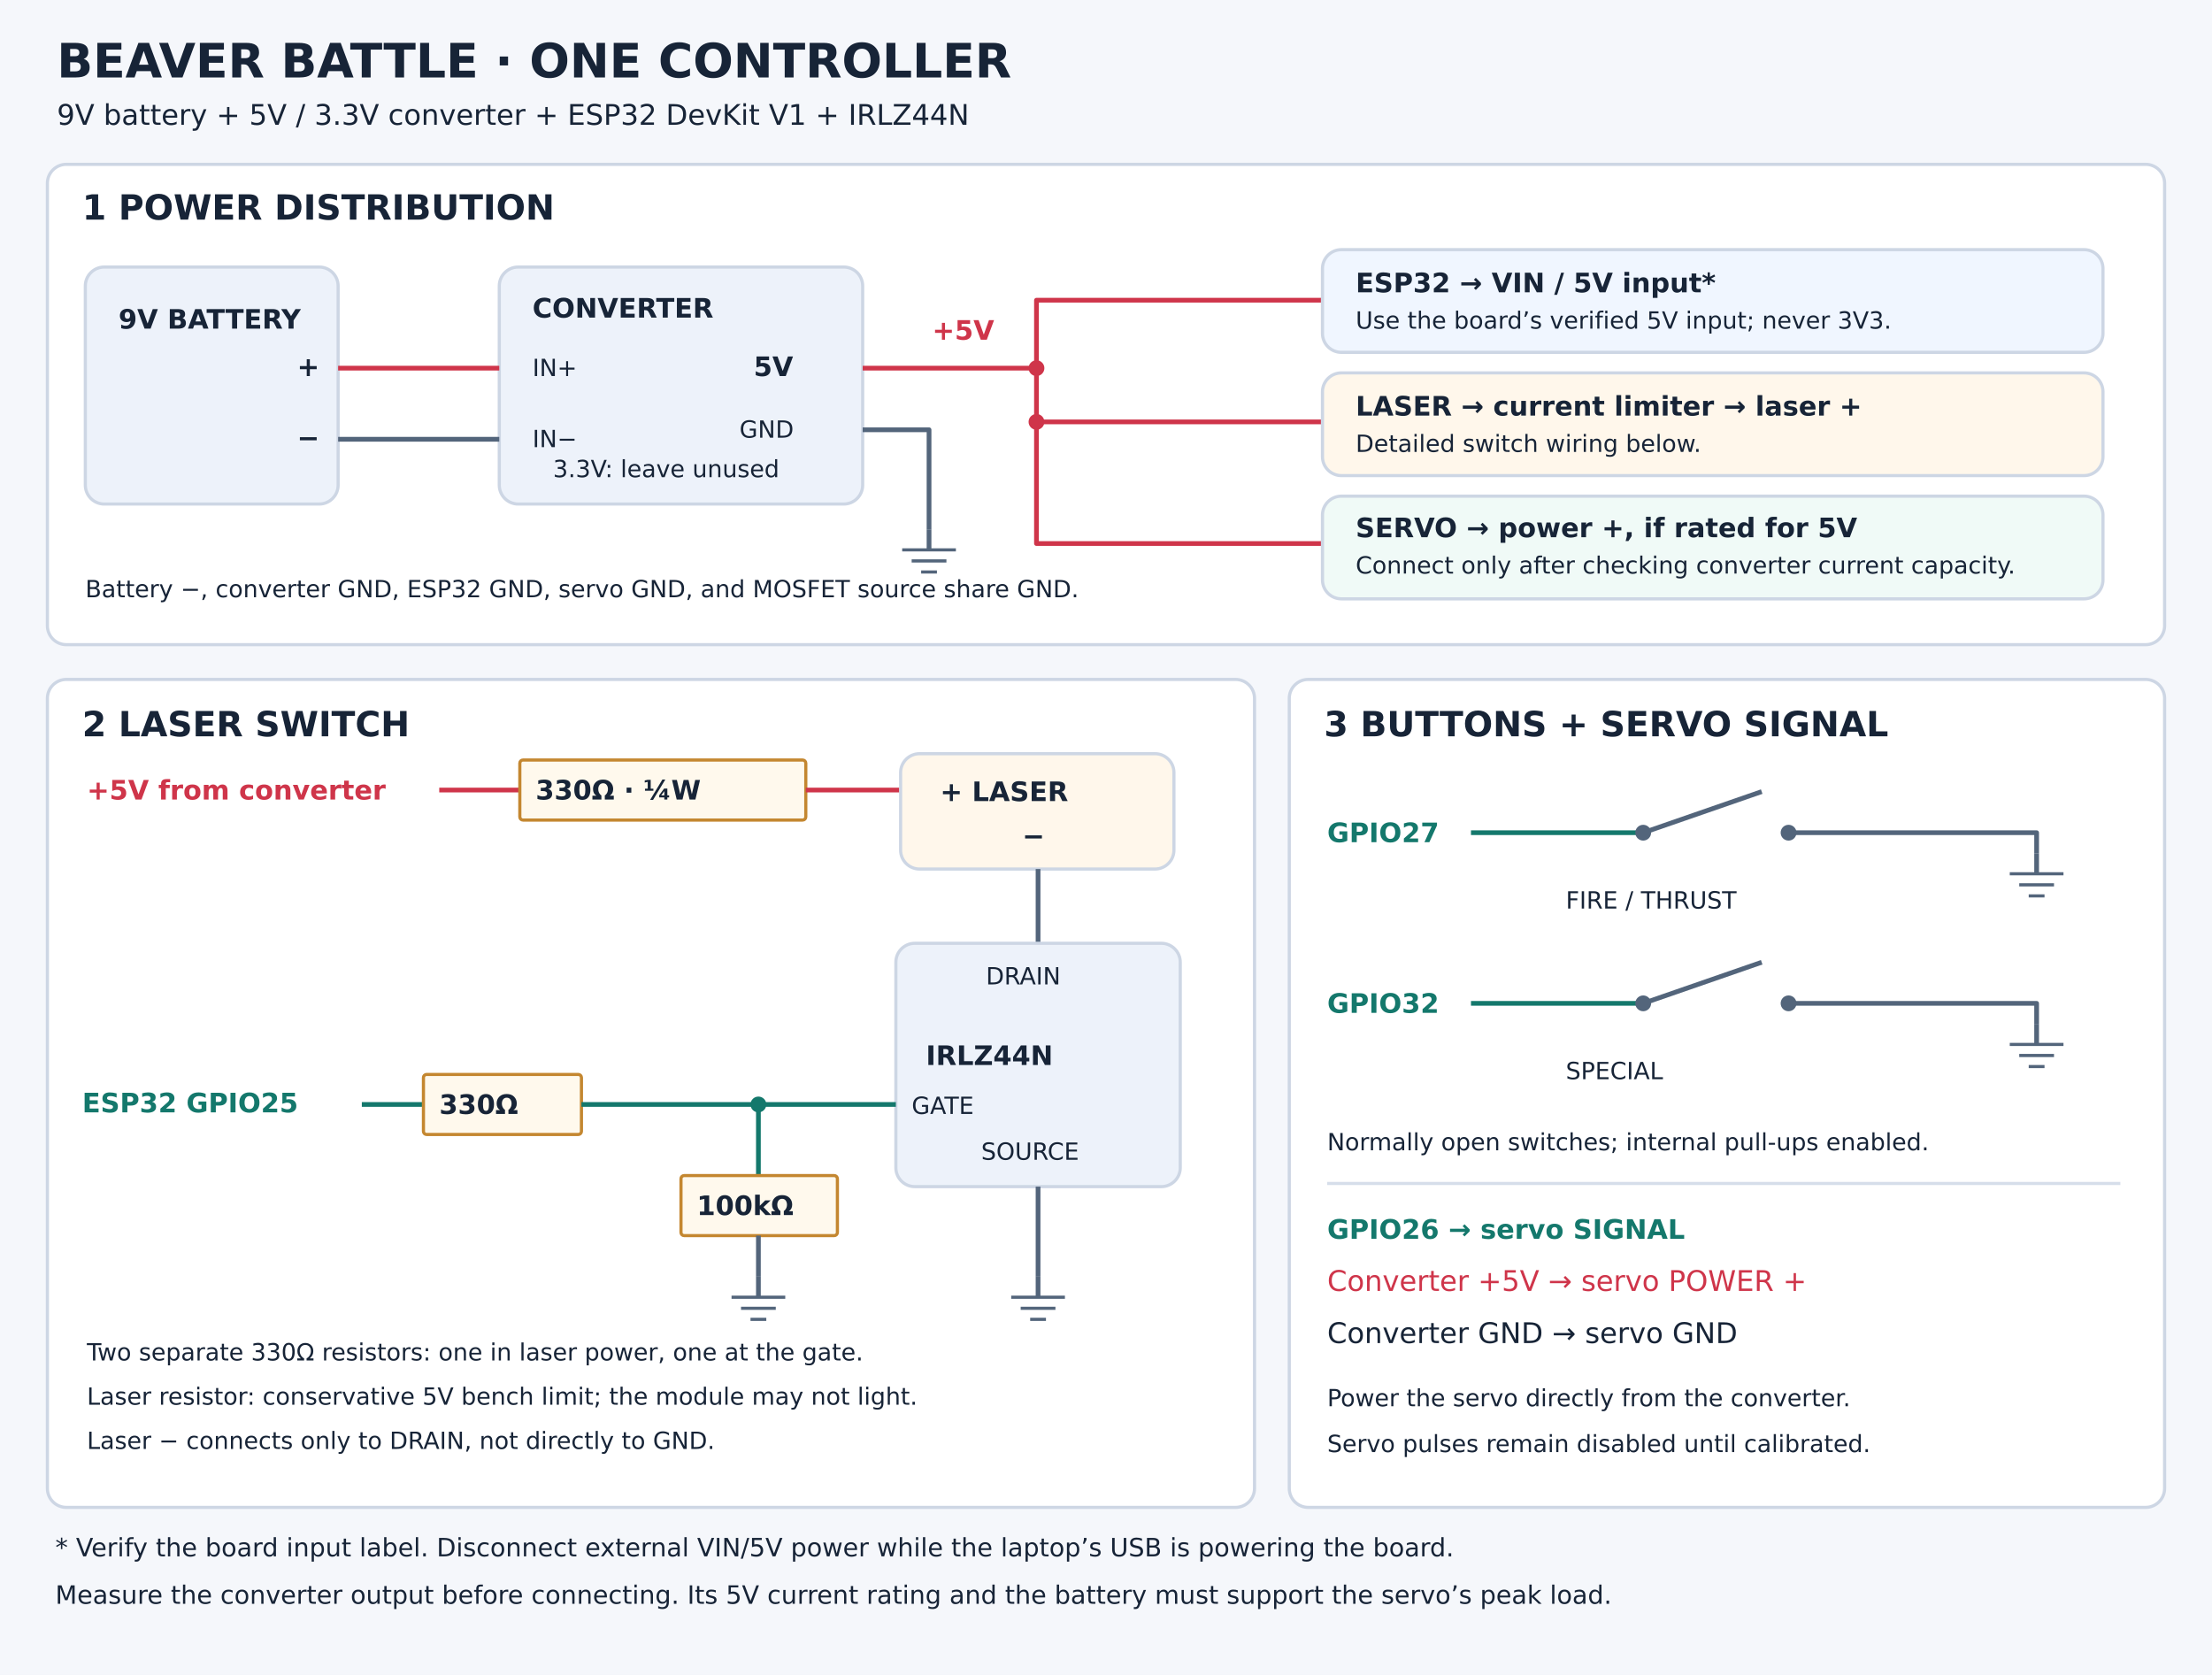
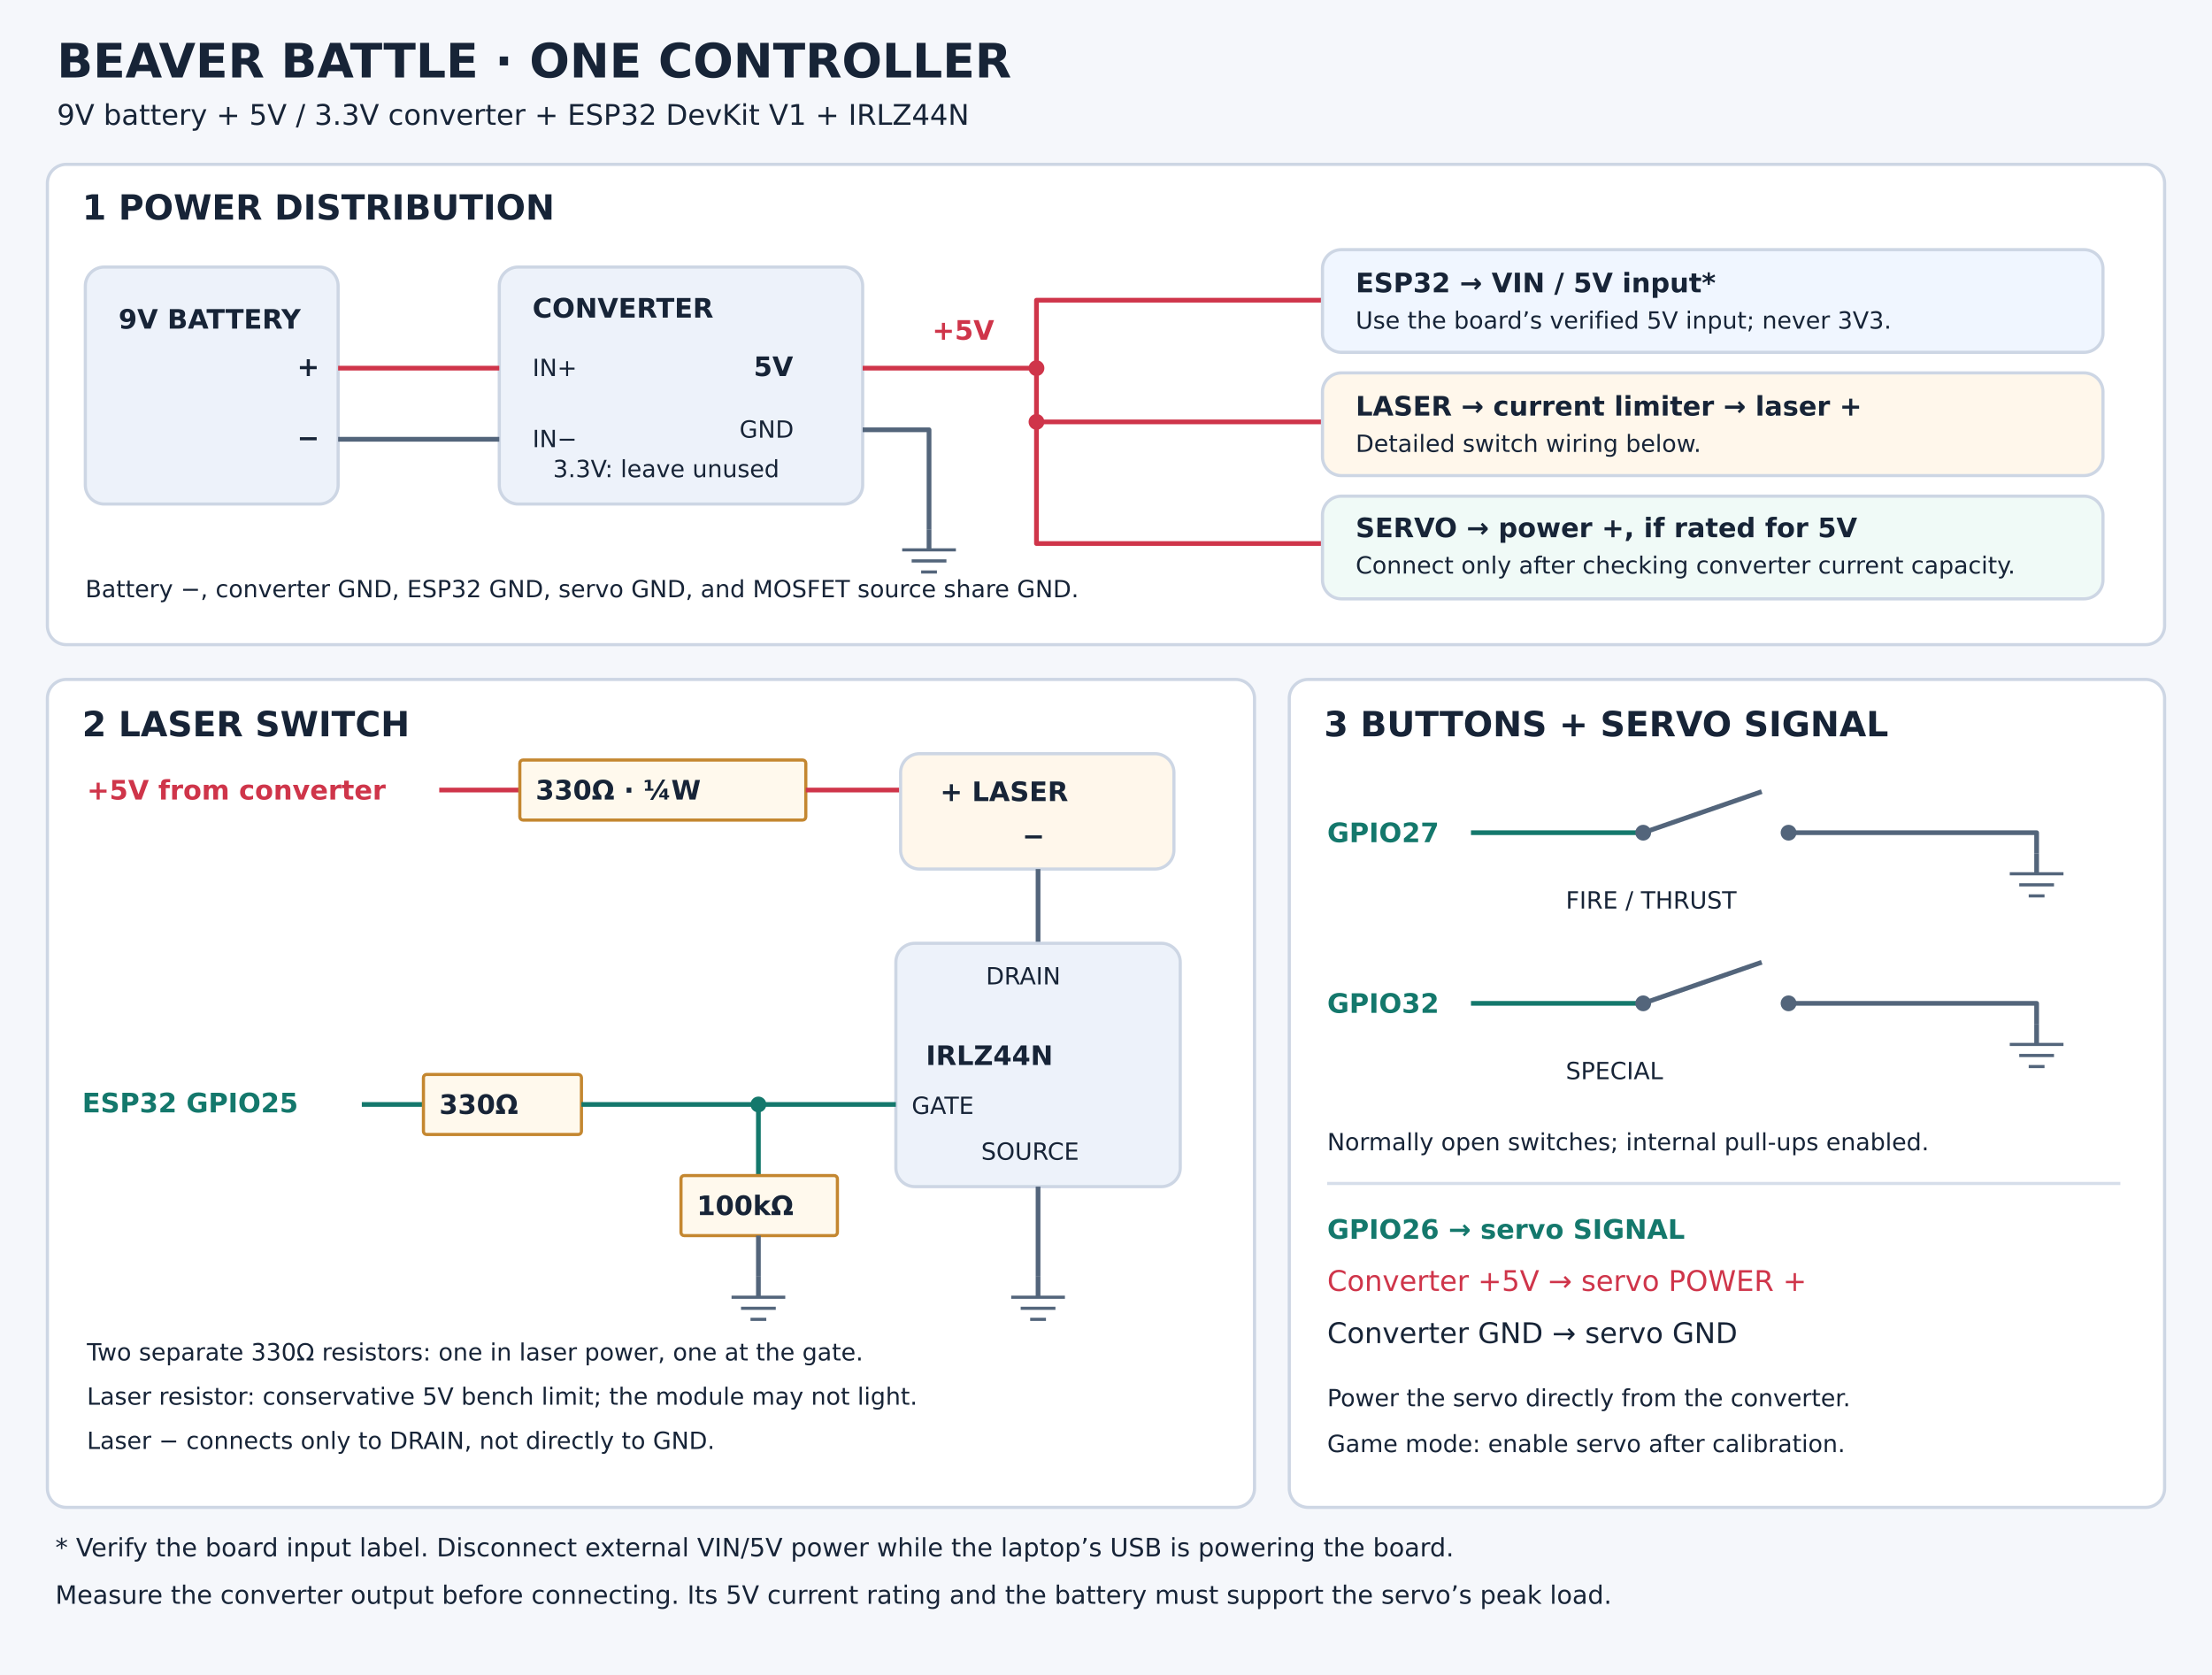
<svg xmlns="http://www.w3.org/2000/svg" width="1400" height="1060" viewBox="0 0 1400 1060">
  <rect width="1400" height="1060" fill="#f5f7fb" />
  <style>text{font-family:DejaVu Sans,sans-serif;fill:#172437}.title{font-size:30px;font-weight:700}.heading{font-size:22px;font-weight:700}.label{font-size:18px}.small{font-size:15px}.pin{font-size:17px;font-weight:700}.note{font-size:16px}</style>
  <text x="36" y="49" class="title">BEAVER BATTLE · ONE CONTROLLER</text>
  <text x="36" y="79" class="label">9V battery + 5V / 3.3V converter + ESP32 DevKit V1 + IRLZ44N</text>
  <rect x="30" y="104" width="1340" height="304" rx="12" fill="#ffffff" stroke="#cdd6e4" stroke-width="2" />
  <text x="52" y="139" class="heading">1  POWER DISTRIBUTION</text>
  <rect x="54" y="169" width="160" height="150" rx="12" fill="#edf2fa" stroke="#cdd6e4" stroke-width="2" />
  <text x="75" y="208" class="pin">9V BATTERY</text>
  <text x="188" y="238" class="pin">+</text>
  <text x="188" y="283" class="pin">−</text>
  <rect x="316" y="169" width="230" height="150" rx="12" fill="#edf2fa" stroke="#cdd6e4" stroke-width="2" />
  <text x="337" y="201" class="pin">CONVERTER</text>
  <text x="337" y="238" class="small">IN+</text>
  <text x="337" y="283" class="small">IN−</text>
  <text x="477" y="238" class="pin">5V</text>
  <text x="468" y="277" class="small">GND</text>
  <text x="350" y="302" class="small">3.3V: leave unused</text>
  <polyline points="214,233 316,233" fill="none" stroke="#cf354a" stroke-width="3" stroke-linejoin="round" />
  <polyline points="214,278 316,278" fill="none" stroke="#53657b" stroke-width="3" stroke-linejoin="round" />
  <polyline points="546,233 656,233 656,190 837,190" fill="none" stroke="#cf354a" stroke-width="3" stroke-linejoin="round" />
  <polyline points="656,233 656,267 837,267" fill="none" stroke="#cf354a" stroke-width="3" stroke-linejoin="round" />
  <polyline points="656,267 656,344 837,344" fill="none" stroke="#cf354a" stroke-width="3" stroke-linejoin="round" />
  <circle cx="656" cy="233" r="5" fill="#cf354a" />
  <circle cx="656" cy="267" r="5" fill="#cf354a" />
  <text x="590" y="215" class="pin" style="fill:#cf354a">+5V</text>
  <rect x="837" y="158" width="494" height="65" rx="12" fill="#f0f6ff" stroke="#cdd6e4" stroke-width="2" />
  <text x="858" y="185" class="pin">ESP32 → VIN / 5V input*</text>
  <text x="858" y="208" class="small">Use the board’s verified 5V input; never 3V3.</text>
  <rect x="837" y="236" width="494" height="65" rx="12" fill="#fff7eb" stroke="#cdd6e4" stroke-width="2" />
  <text x="858" y="263" class="pin">LASER → current limiter → laser +</text>
  <text x="858" y="286" class="small">Detailed switch wiring below.</text>
  <rect x="837" y="314" width="494" height="65" rx="12" fill="#f0faf7" stroke="#cdd6e4" stroke-width="2" />
  <text x="858" y="340" class="pin">SERVO → power +, if rated for 5V</text>
  <text x="858" y="363" class="small">Connect only after checking converter current capacity.</text>
  <polyline points="546,272 588,272 588,335" fill="none" stroke="#53657b" stroke-width="3" stroke-linejoin="round" />
  <polyline points="588,335 588,348" fill="none" stroke="#53657b" stroke-width="3" stroke-linejoin="round" />
  <polyline points="571,348 605,348" fill="none" stroke="#53657b" stroke-width="2" stroke-linejoin="round" />
  <polyline points="577,355 599,355" fill="none" stroke="#53657b" stroke-width="2" stroke-linejoin="round" />
  <polyline points="583,362 593,362" fill="none" stroke="#53657b" stroke-width="2" stroke-linejoin="round" />
  <text x="54" y="378" class="small">Battery −, converter GND, ESP32 GND, servo GND, and MOSFET source share GND.</text>
  <rect x="30" y="430" width="764" height="524" rx="12" fill="#ffffff" stroke="#cdd6e4" stroke-width="2" />
  <text x="52" y="466" class="heading">2  LASER SWITCH</text>
  <text x="55" y="506" class="pin" style="fill:#cf354a">+5V from converter</text>
  <polyline points="278,500 329,500" fill="none" stroke="#cf354a" stroke-width="3" stroke-linejoin="round" />
  <rect x="329" y="481" width="181" height="38" rx="2" fill="#fff9ed" stroke="#c48730" stroke-width="2" />
  <text x="339" y="506.0" class="pin">330Ω · ¼W</text>
  <polyline points="510,500 570,500" fill="none" stroke="#cf354a" stroke-width="3" stroke-linejoin="round" />
  <rect x="570" y="477" width="173" height="73" rx="12" fill="#fff7eb" stroke="#cdd6e4" stroke-width="2" />
  <text x="595" y="507" class="pin">+   LASER</text>
  <text x="647" y="535" class="pin">−</text>
  <polyline points="657,550 657,597" fill="none" stroke="#53657b" stroke-width="3" stroke-linejoin="round" />
  <rect x="567" y="597" width="180" height="154" rx="12" fill="#edf2fa" stroke="#cdd6e4" stroke-width="2" />
  <text x="586" y="674" class="pin">IRLZ44N</text>
  <text x="624" y="623" class="small">DRAIN</text>
  <text x="577" y="705" class="small">GATE</text>
  <text x="621" y="734" class="small">SOURCE</text>
  <polyline points="657,751 657,808" fill="none" stroke="#53657b" stroke-width="3" stroke-linejoin="round" />
  <polyline points="657,808 657,821" fill="none" stroke="#53657b" stroke-width="3" stroke-linejoin="round" />
  <polyline points="640,821 674,821" fill="none" stroke="#53657b" stroke-width="2" stroke-linejoin="round" />
  <polyline points="646,828 668,828" fill="none" stroke="#53657b" stroke-width="2" stroke-linejoin="round" />
  <polyline points="652,835 662,835" fill="none" stroke="#53657b" stroke-width="2" stroke-linejoin="round" />
  <text x="52" y="704" class="pin" style="fill:#14786c">ESP32 GPIO25</text>
  <polyline points="229,699 268,699" fill="none" stroke="#14786c" stroke-width="3" stroke-linejoin="round" />
  <rect x="268" y="680" width="100" height="38" rx="2" fill="#fff9ed" stroke="#c48730" stroke-width="2" />
  <text x="278" y="705.0" class="pin">330Ω</text>
  <polyline points="368,699 480,699 567,699" fill="none" stroke="#14786c" stroke-width="3" stroke-linejoin="round" />
  <circle cx="480" cy="699" r="5" fill="#14786c" />
  <polyline points="480,699 480,744" fill="none" stroke="#14786c" stroke-width="3" stroke-linejoin="round" />
  <rect x="431" y="744" width="99" height="38" rx="2" fill="#fff9ed" stroke="#c48730" stroke-width="2" />
  <text x="441" y="769.0" class="pin">100kΩ</text>
  <polyline points="480,782 480,808" fill="none" stroke="#53657b" stroke-width="3" stroke-linejoin="round" />
  <polyline points="480,808 480,821" fill="none" stroke="#53657b" stroke-width="3" stroke-linejoin="round" />
  <polyline points="463,821 497,821" fill="none" stroke="#53657b" stroke-width="2" stroke-linejoin="round" />
  <polyline points="469,828 491,828" fill="none" stroke="#53657b" stroke-width="2" stroke-linejoin="round" />
  <polyline points="475,835 485,835" fill="none" stroke="#53657b" stroke-width="2" stroke-linejoin="round" />
  <text x="55" y="861" class="small">Two separate 330Ω resistors: one in laser power, one at the gate.</text>
  <text x="55" y="889" class="small">Laser resistor: conservative 5V bench limit; the module may not light.</text>
  <text x="55" y="917" class="small">Laser − connects only to DRAIN, not directly to GND.</text>
  <rect x="816" y="430" width="554" height="524" rx="12" fill="#ffffff" stroke="#cdd6e4" stroke-width="2" />
  <text x="838" y="466" class="heading">3  BUTTONS + SERVO SIGNAL</text>
  <text x="840" y="533" class="pin" style="fill:#14786c">GPIO27</text>
  <polyline points="931,527 1040,527" fill="none" stroke="#14786c" stroke-width="3" stroke-linejoin="round" />
  <circle cx="1040" cy="527" r="5" fill="#53657b" />
  <circle cx="1132" cy="527" r="5" fill="#53657b" />
  <polyline points="1040,527 1115,501" fill="none" stroke="#53657b" stroke-width="3" stroke-linejoin="round" />
  <polyline points="1132,527 1289,527 1289,540" fill="none" stroke="#53657b" stroke-width="3" stroke-linejoin="round" />
  <polyline points="1289,540 1289,553" fill="none" stroke="#53657b" stroke-width="3" stroke-linejoin="round" />
  <polyline points="1272,553 1306,553" fill="none" stroke="#53657b" stroke-width="2" stroke-linejoin="round" />
  <polyline points="1278,560 1300,560" fill="none" stroke="#53657b" stroke-width="2" stroke-linejoin="round" />
  <polyline points="1284,567 1294,567" fill="none" stroke="#53657b" stroke-width="2" stroke-linejoin="round" />
  <text x="991" y="575" class="small">FIRE / THRUST</text>
  <text x="840" y="641" class="pin" style="fill:#14786c">GPIO32</text>
  <polyline points="931,635 1040,635" fill="none" stroke="#14786c" stroke-width="3" stroke-linejoin="round" />
  <circle cx="1040" cy="635" r="5" fill="#53657b" />
  <circle cx="1132" cy="635" r="5" fill="#53657b" />
  <polyline points="1040,635 1115,609" fill="none" stroke="#53657b" stroke-width="3" stroke-linejoin="round" />
  <polyline points="1132,635 1289,635 1289,648" fill="none" stroke="#53657b" stroke-width="3" stroke-linejoin="round" />
  <polyline points="1289,648 1289,661" fill="none" stroke="#53657b" stroke-width="3" stroke-linejoin="round" />
  <polyline points="1272,661 1306,661" fill="none" stroke="#53657b" stroke-width="2" stroke-linejoin="round" />
  <polyline points="1278,668 1300,668" fill="none" stroke="#53657b" stroke-width="2" stroke-linejoin="round" />
  <polyline points="1284,675 1294,675" fill="none" stroke="#53657b" stroke-width="2" stroke-linejoin="round" />
  <text x="991" y="683" class="small">SPECIAL</text>
  <text x="840" y="728" class="small">Normally open switches; internal pull-ups enabled.</text>
  <polyline points="840,749 1342,749" fill="none" stroke="#d6deea" stroke-width="2" stroke-linejoin="round" />
  <text x="840" y="784" class="pin" style="fill:#14786c">GPIO26 → servo SIGNAL</text>
  <text x="840" y="817" class="label" style="fill:#cf354a">Converter +5V → servo POWER +</text>
  <text x="840" y="850" class="label">Converter GND → servo GND</text>
  <text x="840" y="890" class="small">Power the servo directly from the converter.</text>
-   <text x="840" y="919" class="small">Servo pulses remain disabled until calibrated.</text>
+   <text x="840" y="919" class="small">Game mode: enable servo after calibration.</text>
  <text x="35" y="985" class="note">* Verify the board input label. Disconnect external VIN/5V power while the laptop’s USB is powering the board.</text>
  <text x="35" y="1015" class="note">Measure the converter output before connecting. Its 5V current rating and the battery must support the servo’s peak load.</text>
</svg>
